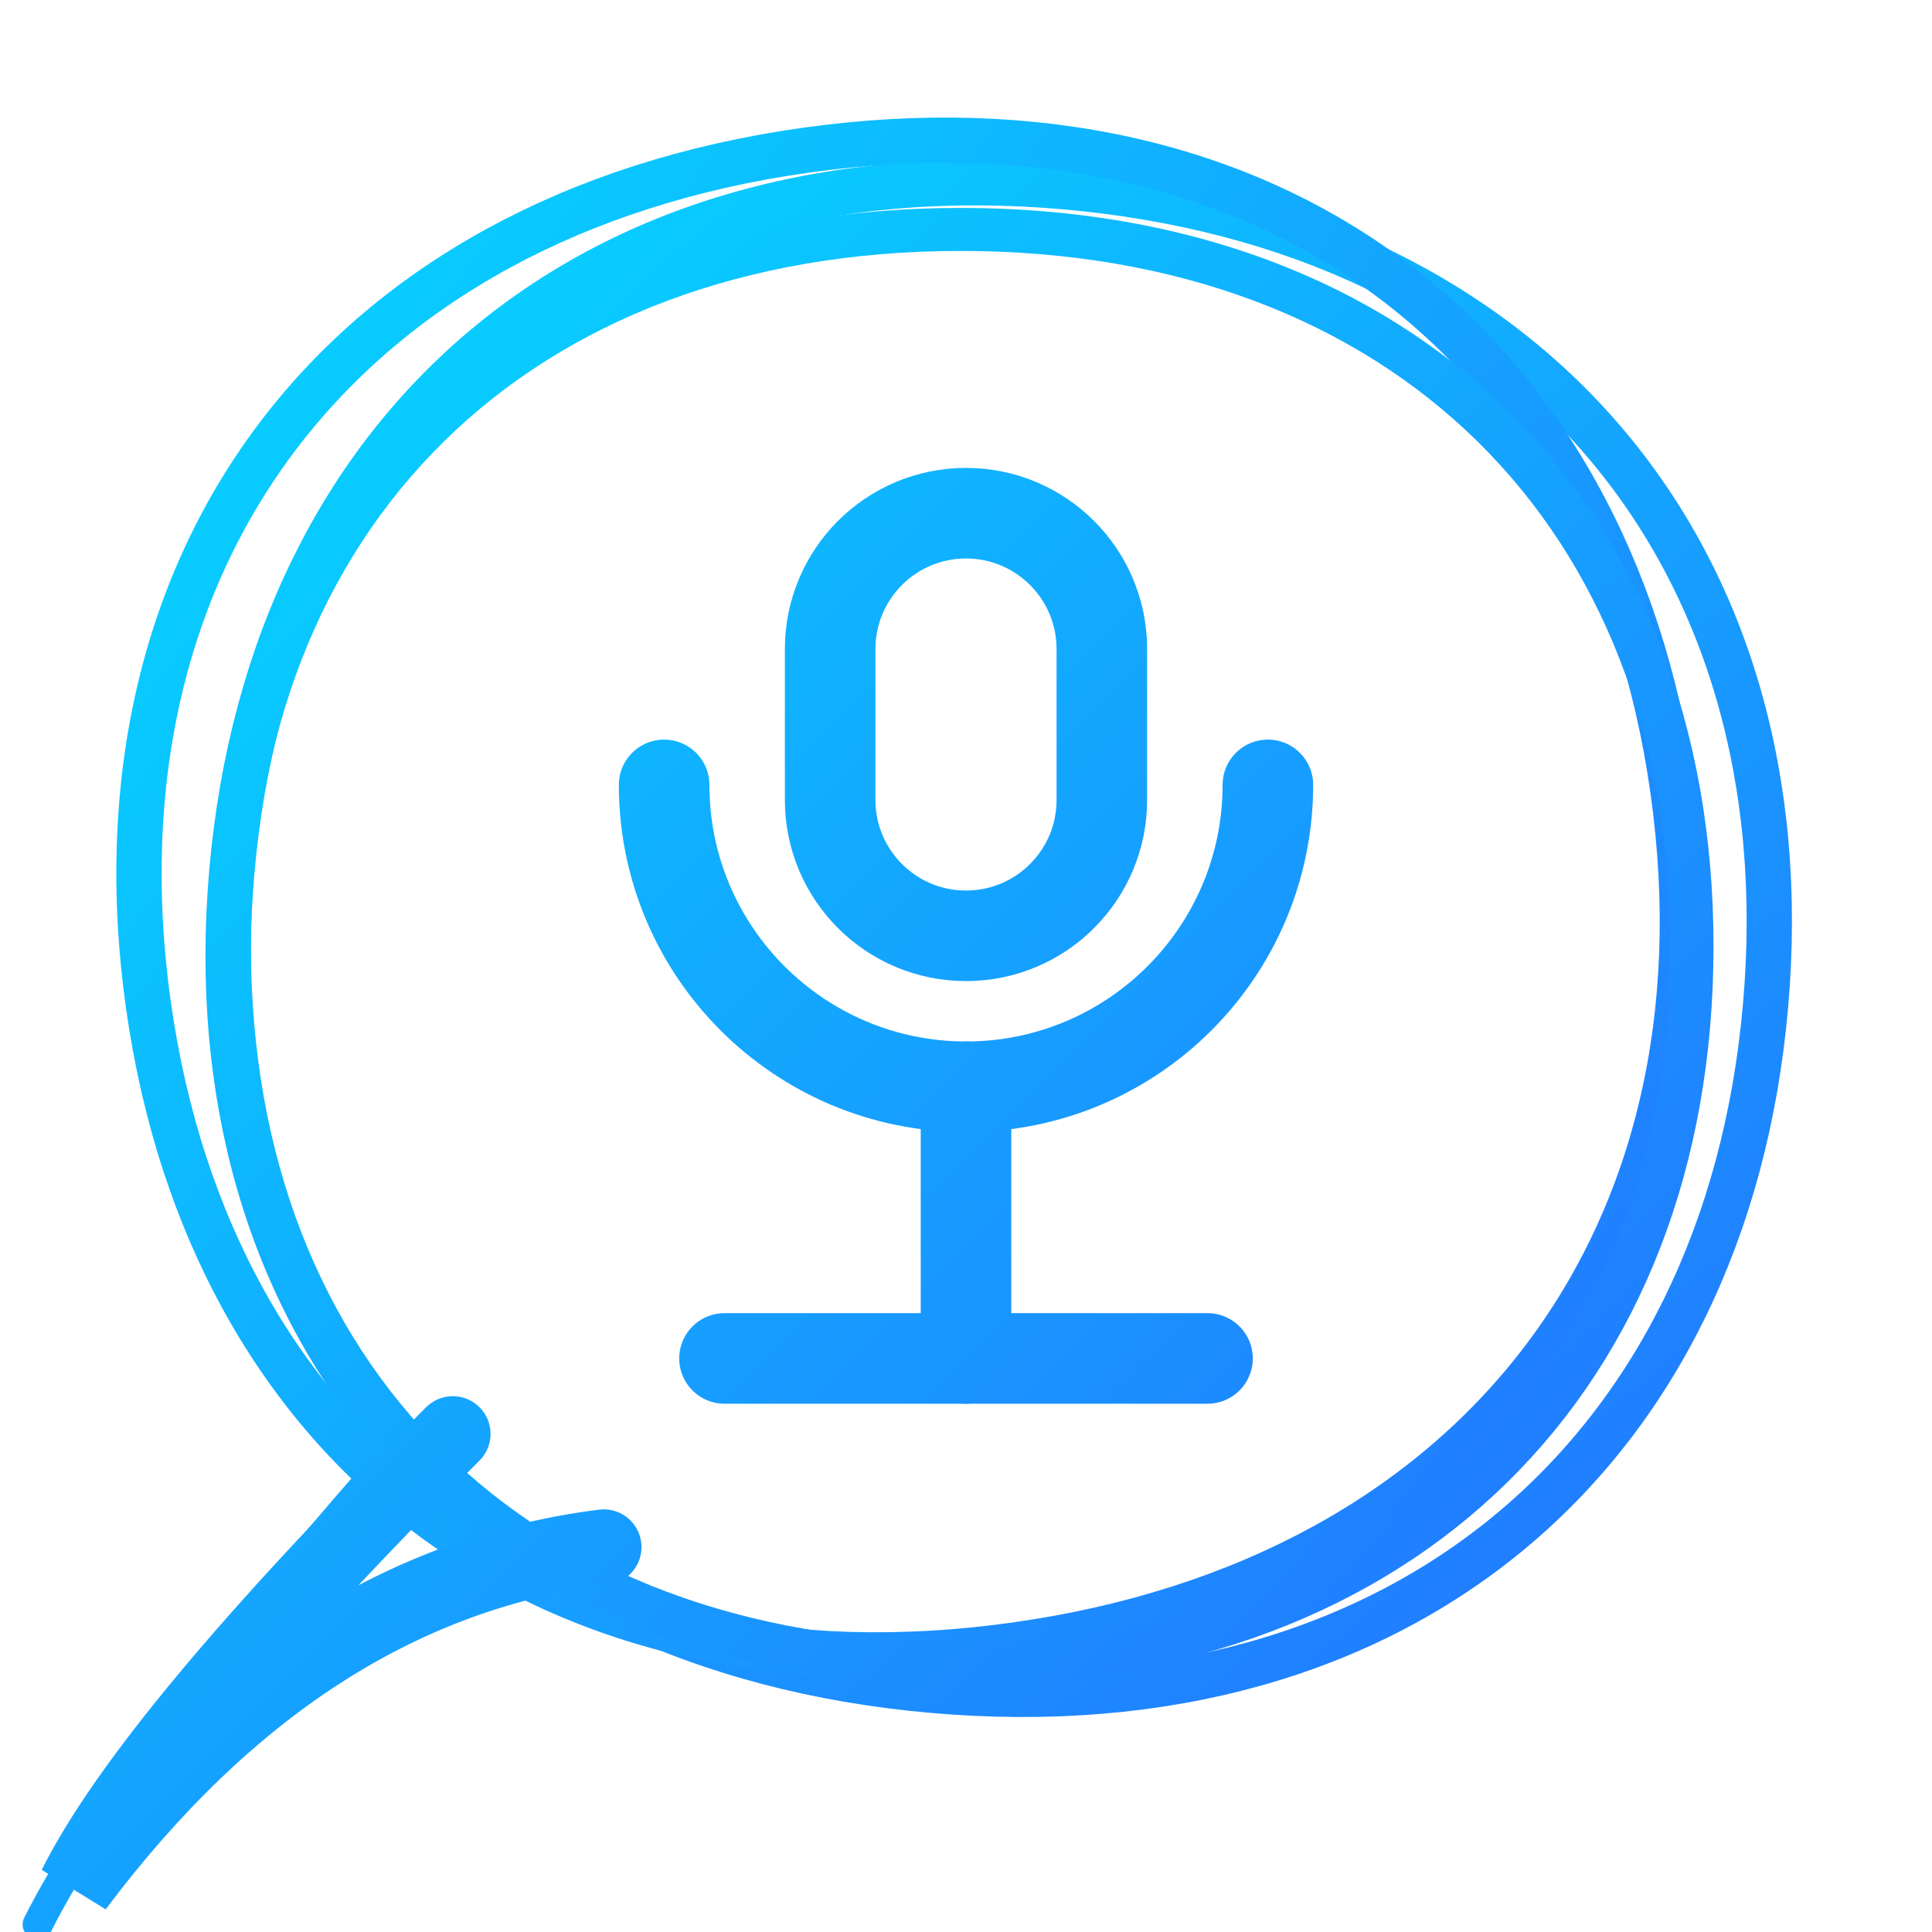
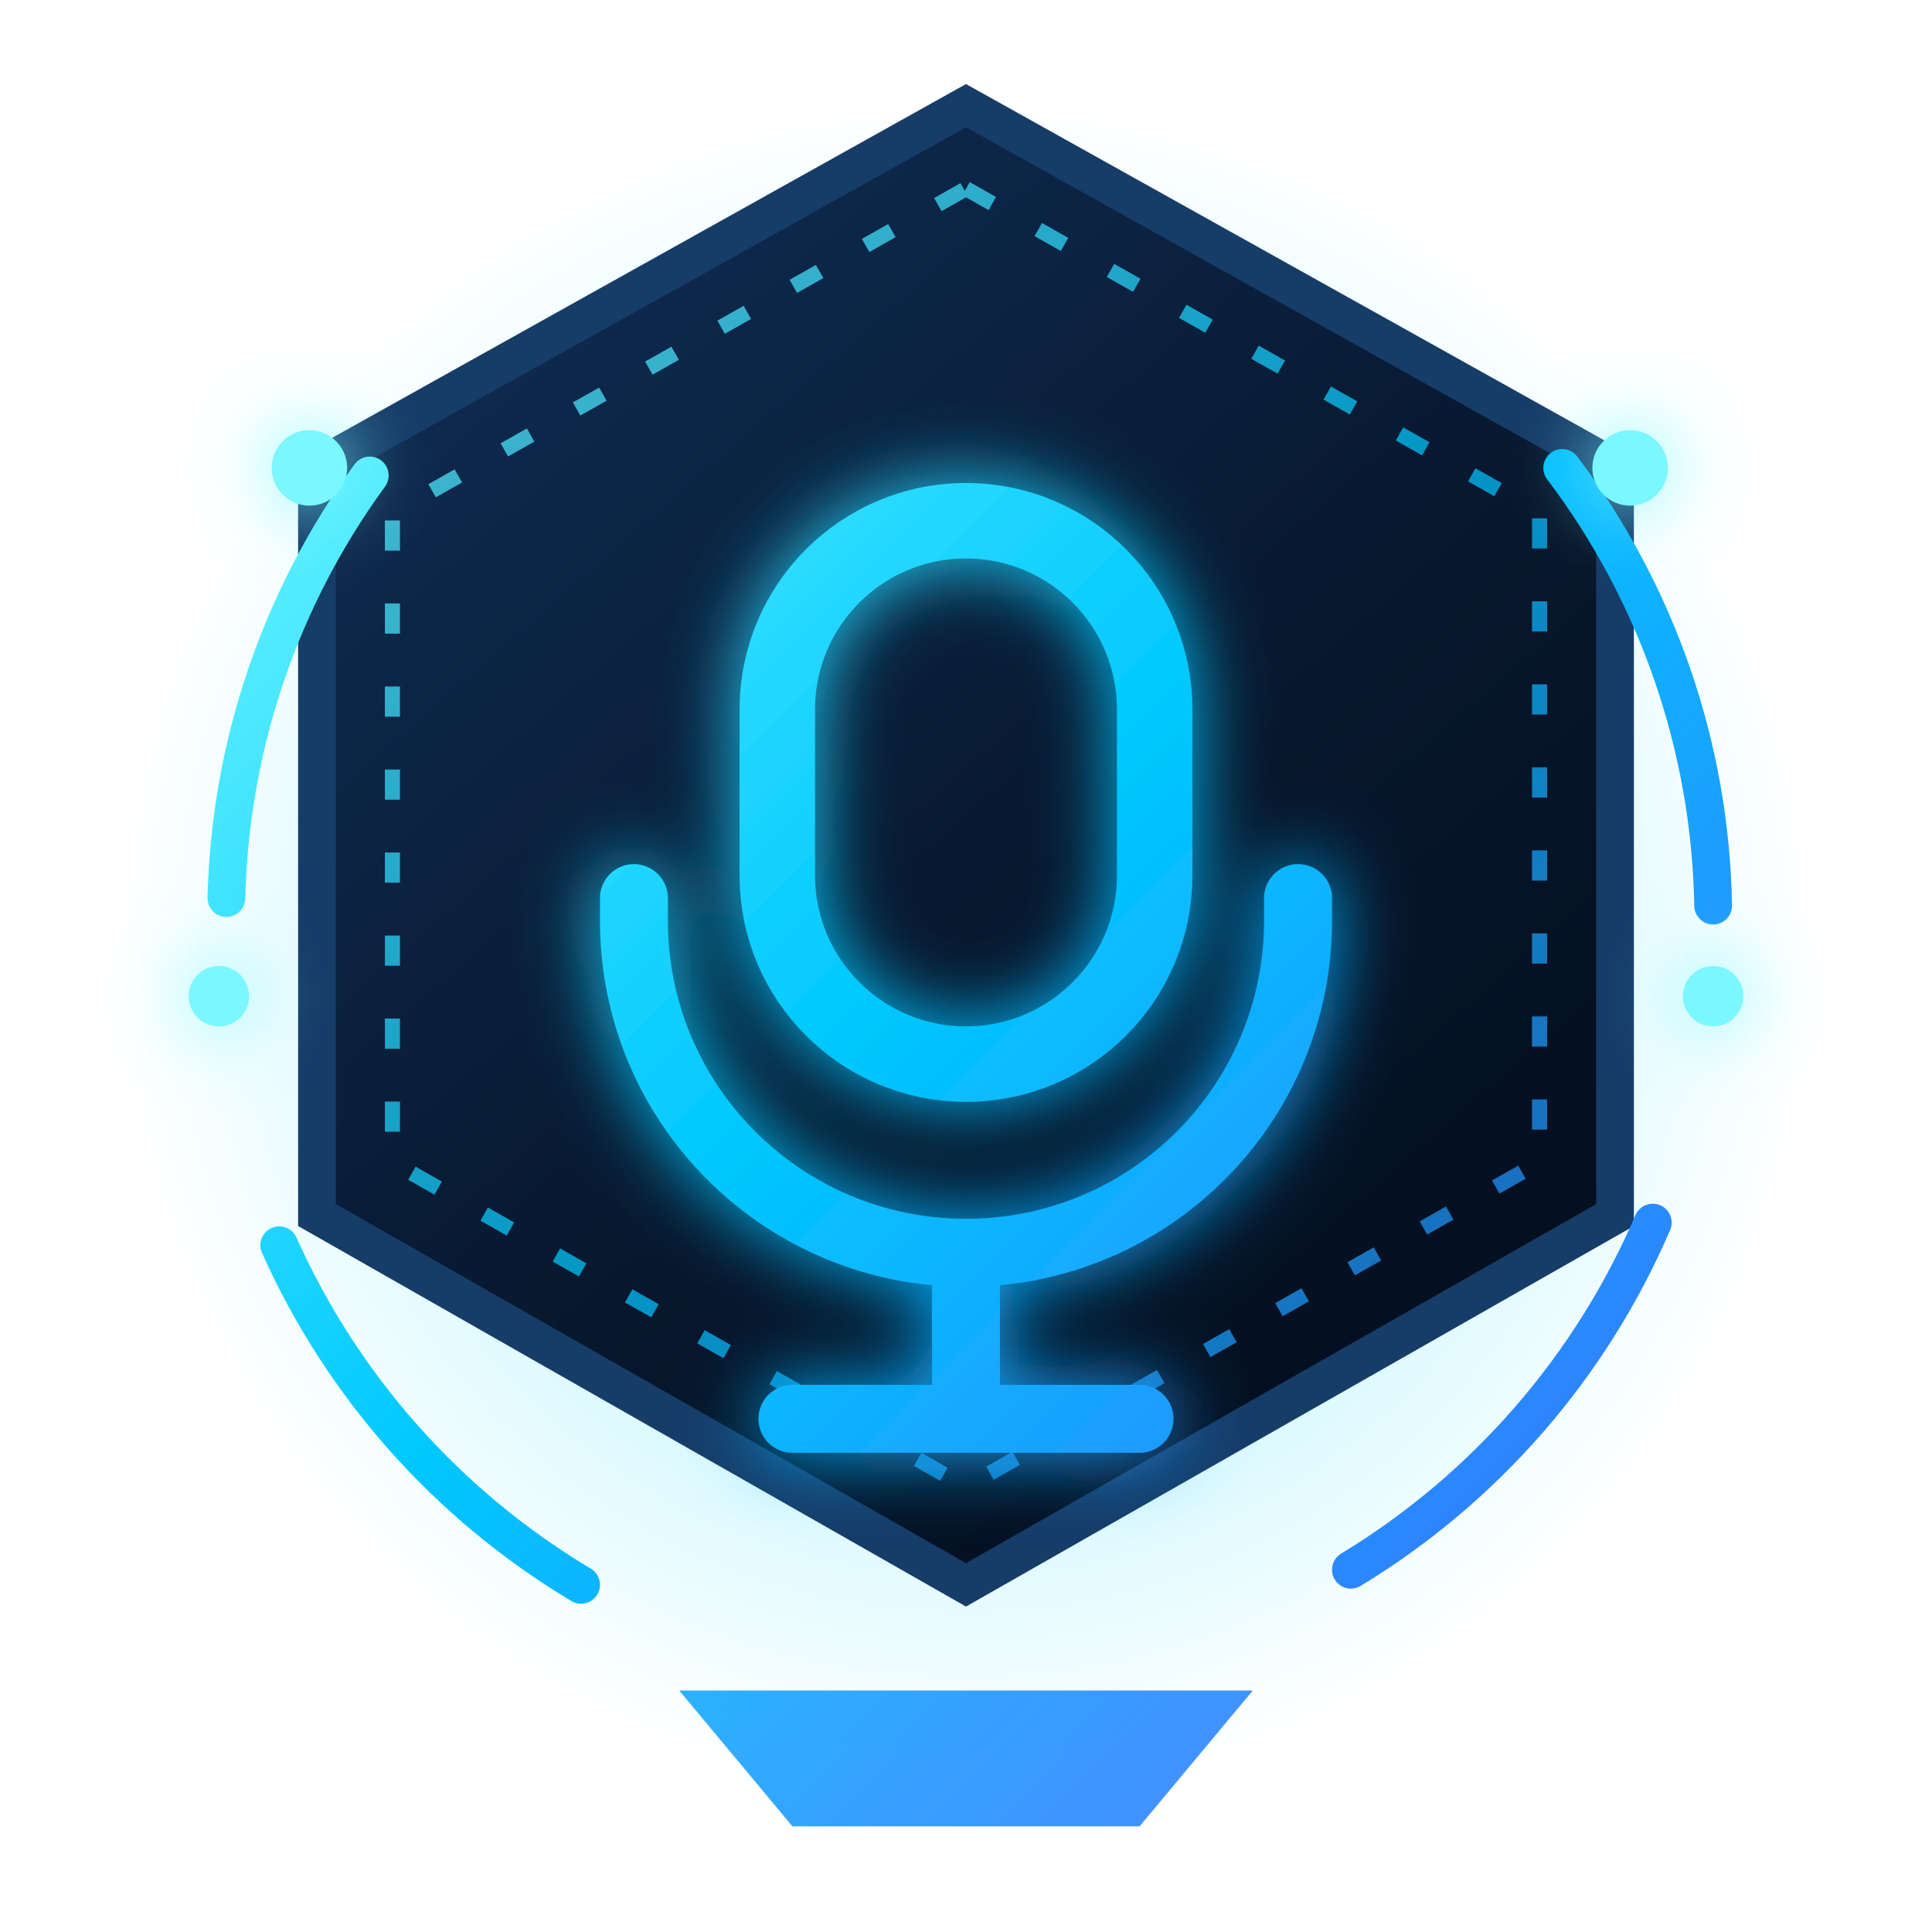
- <svg xmlns="http://www.w3.org/2000/svg" viewBox="0 0 256 256" width="100%" height="100%">
+ <svg xmlns="http://www.w3.org/2000/svg" viewBox="0 0 256 256" role="img" aria-labelledby="title desc">
  <defs>
-     <linearGradient id="blueDoodleGrad" x1="0" y1="0" x2="256" y2="256" gradientUnits="userSpaceOnUse">
-       <stop offset="0%" stop-color="#00E5FF" />
-       <stop offset="100%" stop-color="#2962FF" />
+     <linearGradient id="core" x1="42" y1="32" x2="211" y2="226" gradientUnits="userSpaceOnUse">
+       <stop stop-color="#102E56" />
+       <stop offset=".52" stop-color="#07172D" />
+       <stop offset="1" stop-color="#020A16" />
    </linearGradient>
-     <clipPath id="mic-hole">
-       <path d="M0,0 H256 V256 H0 Z M120,60 h16 a40,40 0 0 1 40,40 v60 a40,40 0 0 1 -40,40 h-16 a40,40 0 0 1 -40,-40 v-60 a40,40 0 0 1 40,-40 Z" fill-rule="evenodd" clip-rule="evenodd" />
-     </clipPath>
+     <linearGradient id="energy" x1="38" y1="38" x2="218" y2="218" gradientUnits="userSpaceOnUse">
+       <stop stop-color="#6CF6FF" />
+       <stop offset=".48" stop-color="#00C8FF" />
+       <stop offset="1" stop-color="#3971FF" />
+     </linearGradient>
+     <radialGradient id="glow">
+       <stop stop-color="#00D8FF" stop-opacity=".42" />
+       <stop offset="1" stop-color="#00D8FF" stop-opacity="0" />
+     </radialGradient>
+     <filter id="softGlow" x="-60%" y="-60%" width="220%" height="220%">
+       <feGaussianBlur stdDeviation="5" result="blur" />
+       <feMerge>
+         <feMergeNode in="blur" />
+         <feMergeNode in="SourceGraphic" />
+       </feMerge>
+     </filter>
  </defs>
-   <g clip-path="url(#mic-hole)" fill="none" stroke="url(#blueDoodleGrad)" stroke-width="6" stroke-linecap="round">
-     <path d="M 128 20 C 190 20 230 60 230 120 C 230 180 190 220 128 220 C 66 220 26 180 26 120 C 26 60 66 20 128 20 Z" transform="rotate(5 128 128) translate(4 4)" />
-     <path d="M 128 20 C 190 20 230 60 230 120 C 230 180 190 220 128 220 C 66 220 26 180 26 120 C 26 60 66 20 128 20 Z" transform="rotate(-8 128 128) translate(-6 -2)" />
-     <path d="M 128 20 C 190 20 230 60 230 120 C 230 180 190 220 128 220 C 66 220 26 180 26 120 C 26 60 66 20 128 20 Z" transform="scale(0.95) translate(6 12)" />
-     <path d="M 60 190 Q 20 230 10 250 Q 40 210 80 205" stroke-width="10" />
-     <path d="M 50 195 Q 15 235 5 255" stroke-width="4" />
+   <circle cx="128" cy="126" r="112" fill="url(#glow)" />
+   <path d="M128 14 214 62v99l-86 49-86-49V62z" fill="url(#core)" stroke="#163C68" stroke-width="5" />
+   <path d="M128 25 204 68v86l-76 43-76-43V68z" fill="none" stroke="url(#energy)" stroke-width="2" stroke-dasharray="4 7" opacity=".72" />
+   <g fill="none" stroke="url(#energy)" stroke-linecap="round">
+     <path d="M30 119a99 99 0 0 1 19-56" stroke-width="5" />
+     <path d="M207 62a99 99 0 0 1 20 58" stroke-width="5" />
+     <path d="M219 162a100 100 0 0 1-40 46" stroke-width="5" />
+     <path d="M77 210a100 100 0 0 1-40-45" stroke-width="5" />
  </g>
-   <g stroke="url(#blueDoodleGrad)" fill="none" transform="translate(0, -6)">
-     <rect x="110" y="74" width="36" height="56" rx="18" stroke-width="12" />
-     <path d="M 88 110 A 40 40 0 0 0 168 110" stroke-width="12" stroke-linecap="round" />
-     <line x1="128" y1="150" x2="128" y2="186" stroke-width="12" stroke-linecap="round" />
-     <line x1="96" y1="186" x2="160" y2="186" stroke-width="12" stroke-linecap="round" />
+   <g filter="url(#softGlow)" stroke="url(#energy)" fill="none" stroke-linecap="round" stroke-linejoin="round">
+     <rect x="103" y="69" width="50" height="72" rx="25" stroke-width="10" />
+     <path d="M84 119v3a44 44 0 0 0 88 0v-3" stroke-width="9" />
+     <path d="M128 166v22M105 188h46" stroke-width="9" />
  </g>
+   <g fill="#7AF7FF" filter="url(#softGlow)">
+     <circle cx="41" cy="62" r="5" />
+     <circle cx="216" cy="62" r="5" />
+     <circle cx="227" cy="132" r="4" />
+     <circle cx="29" cy="132" r="4" />
+   </g>
+   <path d="M90 224h76l-15 18h-46z" fill="url(#energy)" opacity=".9" />
</svg>
